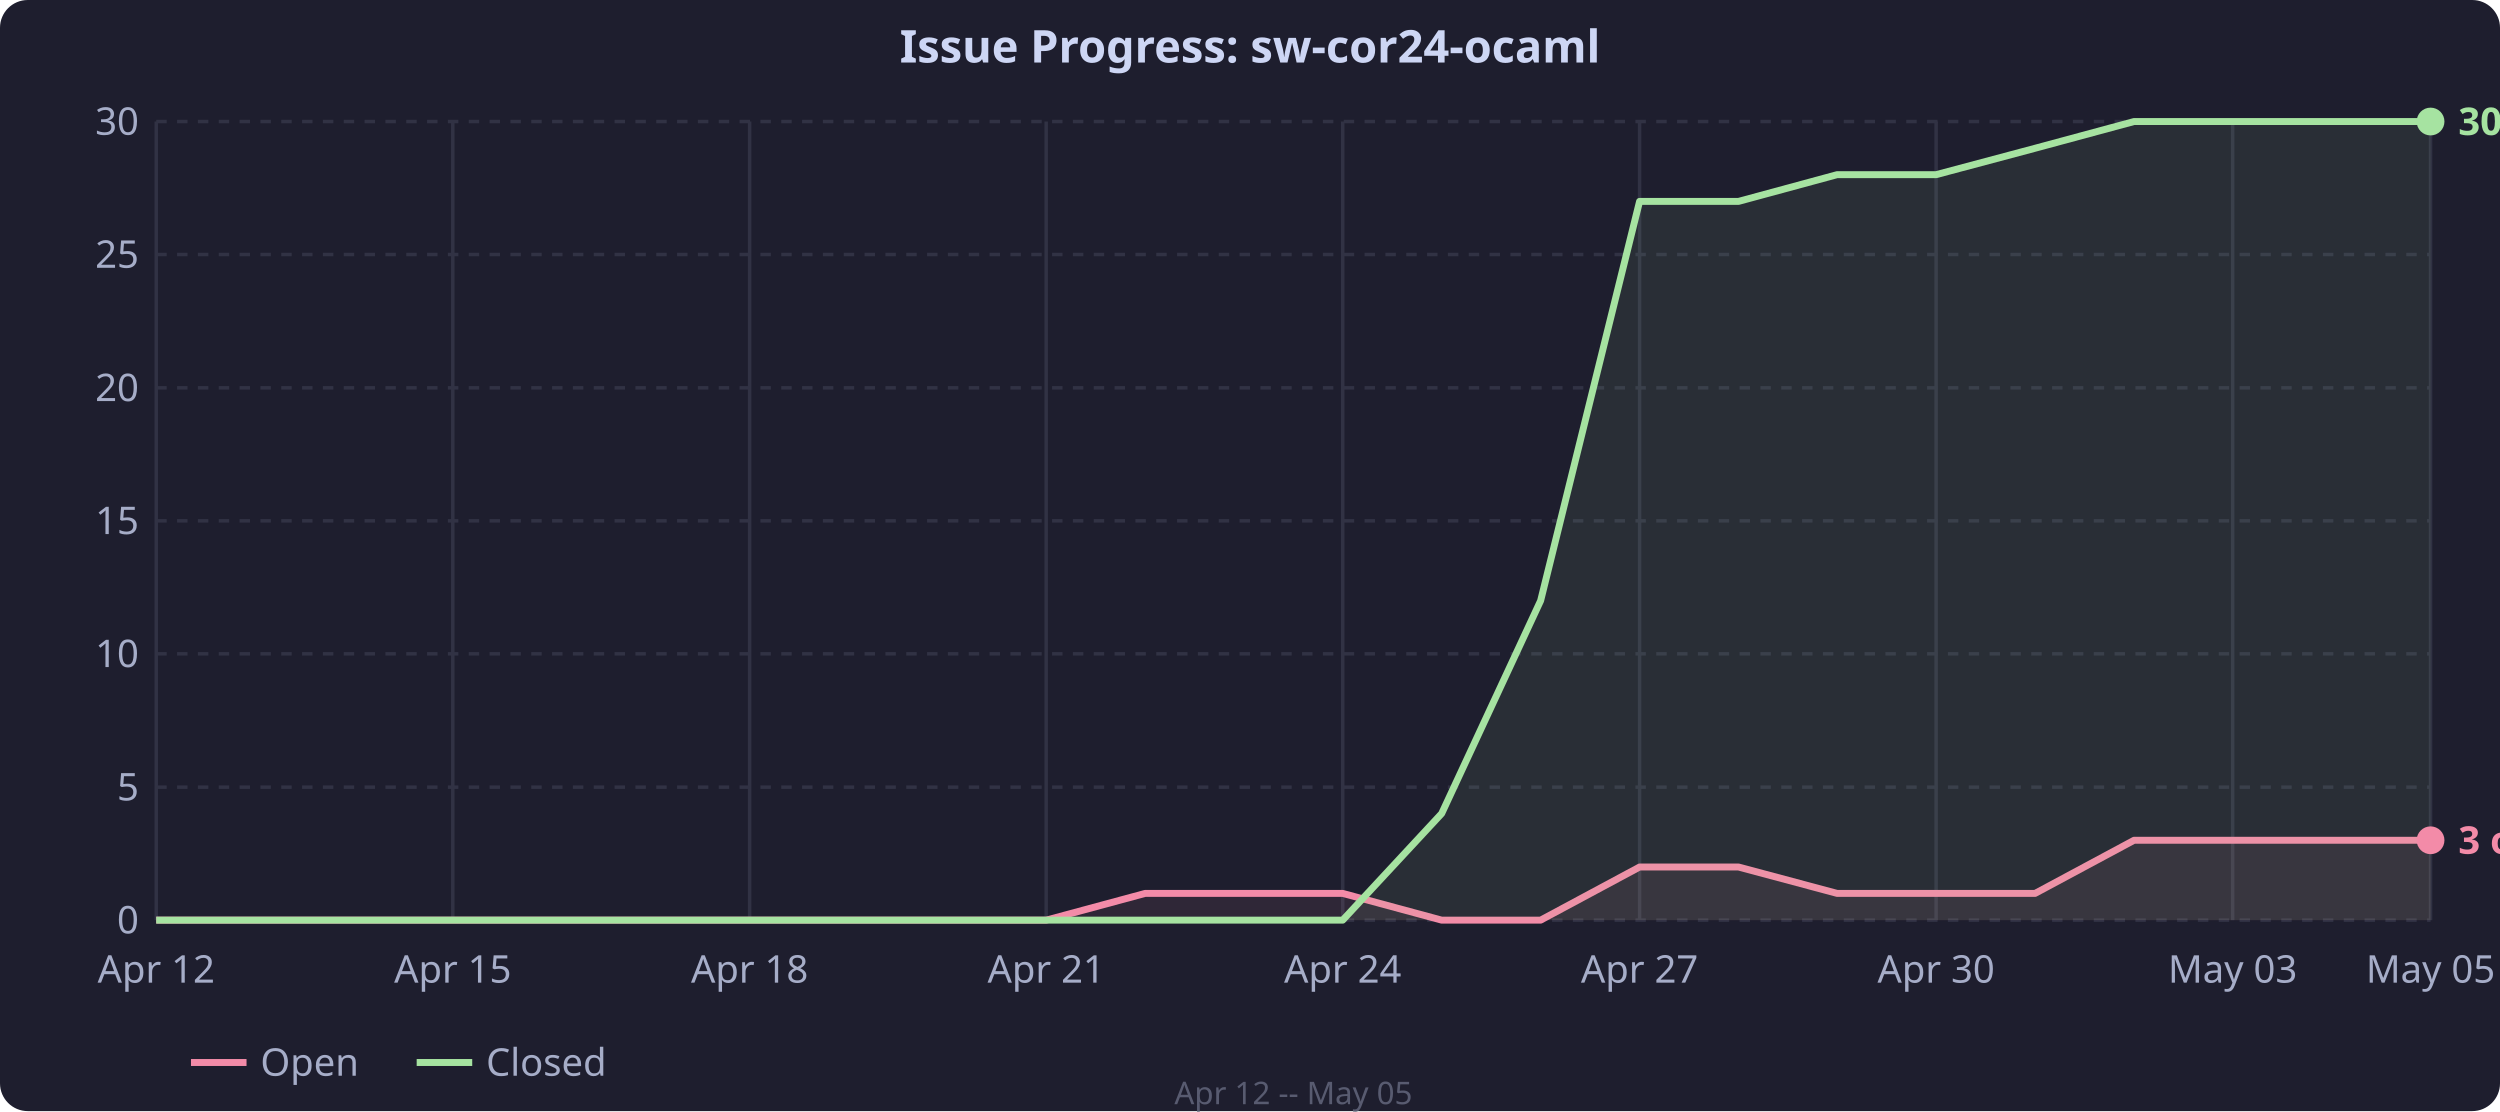
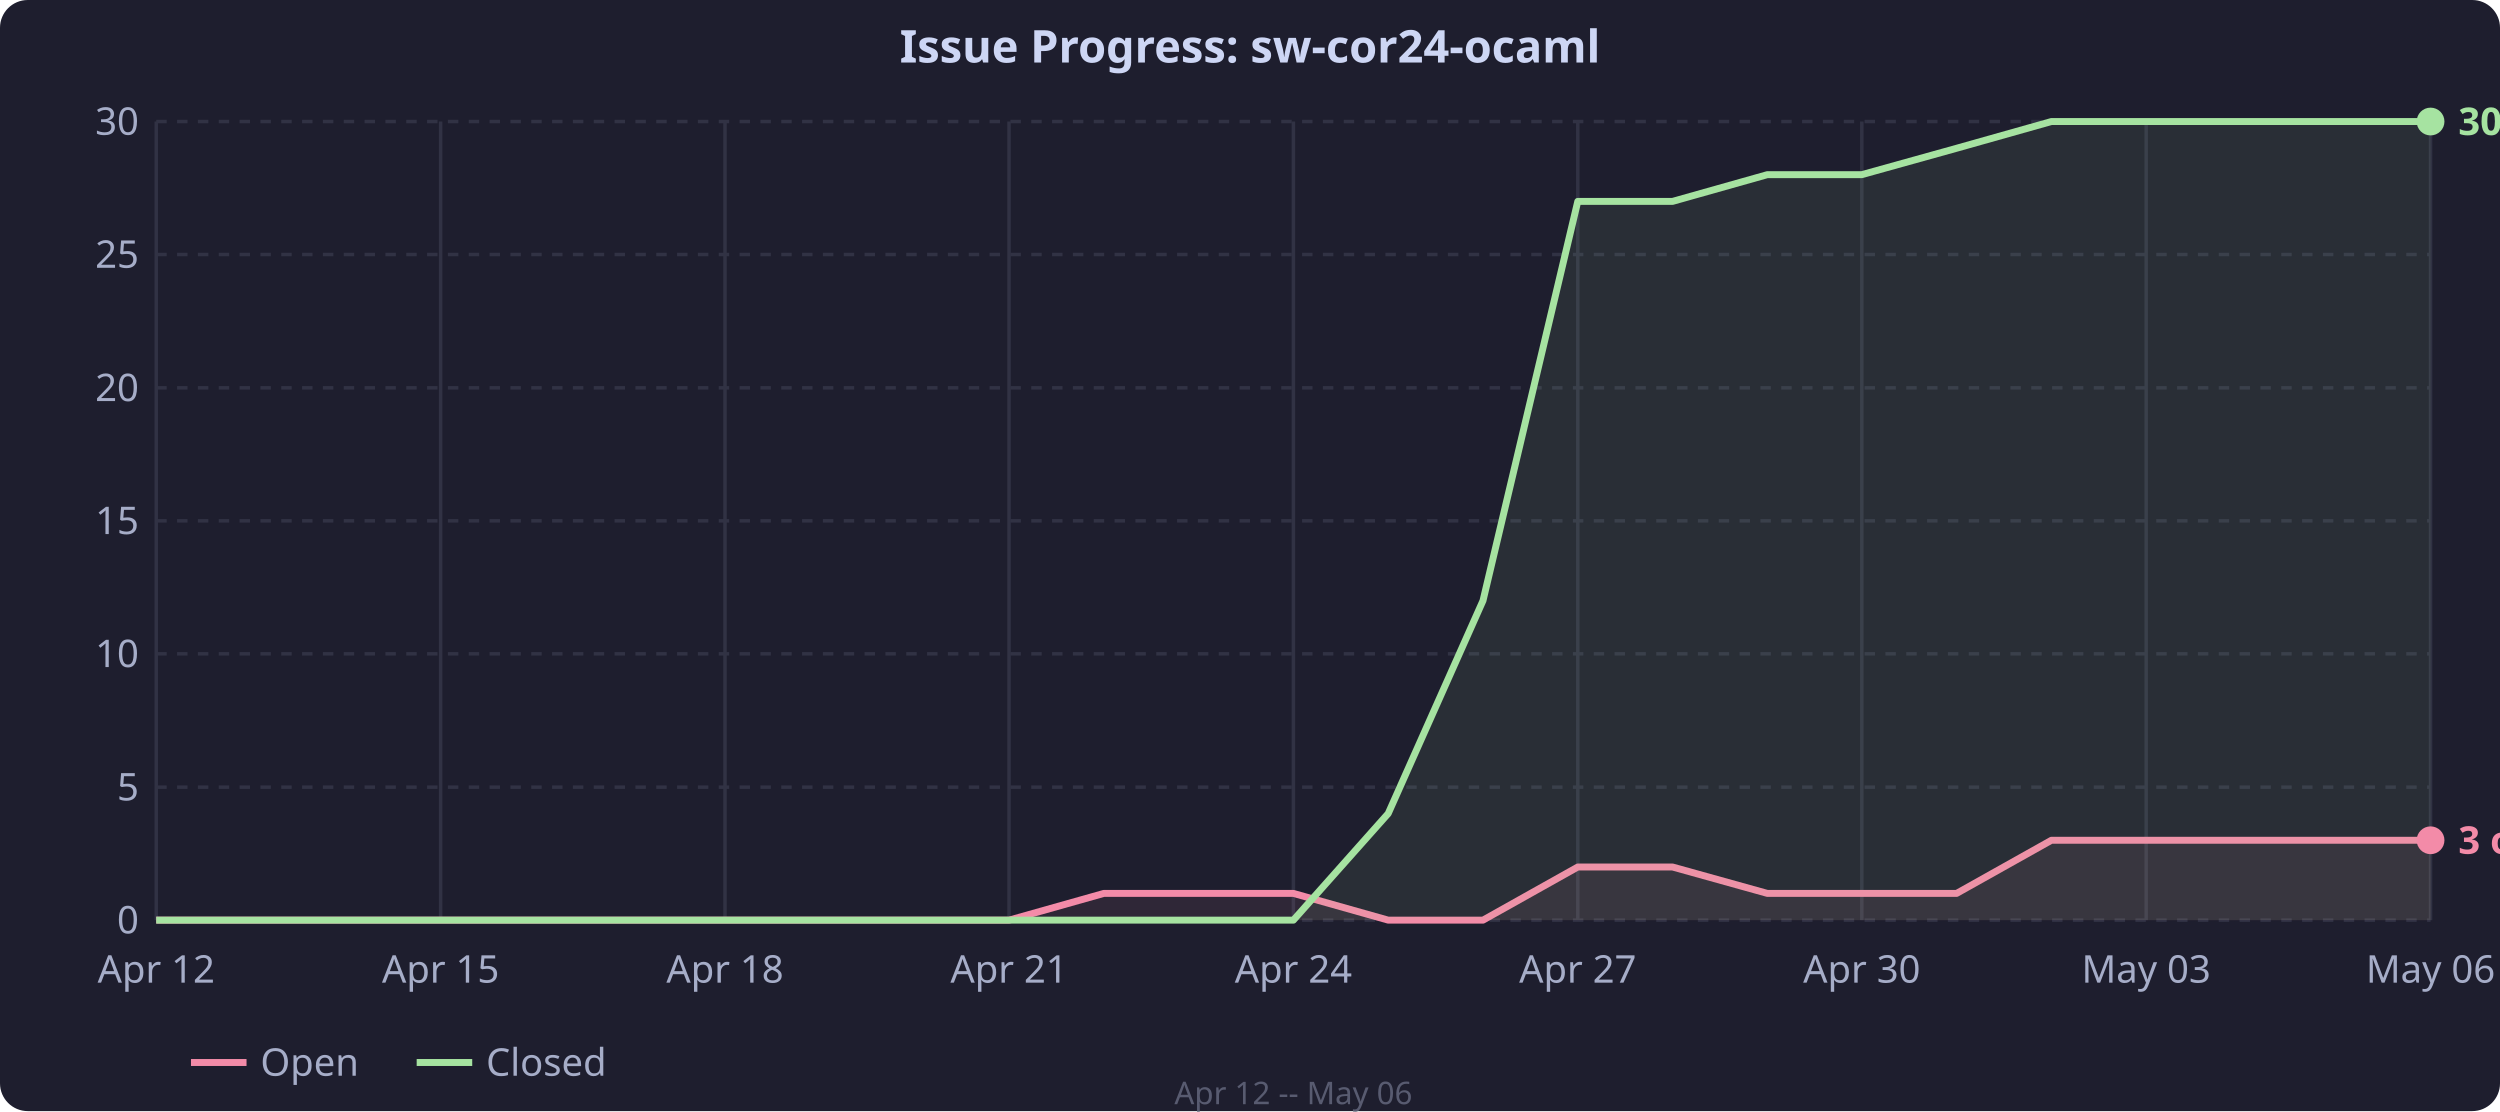
<svg xmlns="http://www.w3.org/2000/svg" viewBox="0 0 720 320" style="font-family: system-ui, sans-serif; font-size: 11px; color: #cdd6f4;">
  <rect width="720" height="320" fill="#1e1e2e" rx="8" />
  <line x1="45" y1="265.0" x2="700" y2="265.0" stroke="#313244" stroke-dasharray="3,3" />
  <text x="40" y="265.0" fill="#a6adc8" text-anchor="end" dominant-baseline="middle">0</text>
  <line x1="45" y1="226.7" x2="700" y2="226.7" stroke="#313244" stroke-dasharray="3,3" />
  <text x="40" y="226.7" fill="#a6adc8" text-anchor="end" dominant-baseline="middle">5</text>
  <line x1="45" y1="188.3" x2="700" y2="188.3" stroke="#313244" stroke-dasharray="3,3" />
  <text x="40" y="188.3" fill="#a6adc8" text-anchor="end" dominant-baseline="middle">10</text>
  <line x1="45" y1="150.0" x2="700" y2="150.0" stroke="#313244" stroke-dasharray="3,3" />
  <text x="40" y="150.0" fill="#a6adc8" text-anchor="end" dominant-baseline="middle">15</text>
  <line x1="45" y1="111.7" x2="700" y2="111.7" stroke="#313244" stroke-dasharray="3,3" />
  <text x="40" y="111.7" fill="#a6adc8" text-anchor="end" dominant-baseline="middle">20</text>
  <line x1="45" y1="73.3" x2="700" y2="73.3" stroke="#313244" stroke-dasharray="3,3" />
  <text x="40" y="73.3" fill="#a6adc8" text-anchor="end" dominant-baseline="middle">25</text>
  <line x1="45" y1="35.0" x2="700" y2="35.0" stroke="#313244" stroke-dasharray="3,3" />
  <text x="40" y="35.0" fill="#a6adc8" text-anchor="end" dominant-baseline="middle">30</text>
  <text x="45.0" y="283" fill="#a6adc8" text-anchor="middle">Apr 12</text>
  <line x1="45.0" y1="35" x2="45.0" y2="265" stroke="#313244" />
-   <text x="130.4" y="283" fill="#a6adc8" text-anchor="middle">Apr 15</text>
-   <line x1="130.4" y1="35" x2="130.4" y2="265" stroke="#313244" />
-   <text x="215.9" y="283" fill="#a6adc8" text-anchor="middle">Apr 18</text>
-   <line x1="215.9" y1="35" x2="215.9" y2="265" stroke="#313244" />
-   <text x="301.3" y="283" fill="#a6adc8" text-anchor="middle">Apr 21</text>
-   <line x1="301.3" y1="35" x2="301.3" y2="265" stroke="#313244" />
-   <text x="386.7" y="283" fill="#a6adc8" text-anchor="middle">Apr 24</text>
-   <line x1="386.7" y1="35" x2="386.7" y2="265" stroke="#313244" />
-   <text x="472.2" y="283" fill="#a6adc8" text-anchor="middle">Apr 27</text>
-   <line x1="472.2" y1="35" x2="472.2" y2="265" stroke="#313244" />
-   <text x="557.6" y="283" fill="#a6adc8" text-anchor="middle">Apr 30</text>
-   <line x1="557.6" y1="35" x2="557.6" y2="265" stroke="#313244" />
-   <text x="643.0" y="283" fill="#a6adc8" text-anchor="middle">May 03</text>
-   <line x1="643.0" y1="35" x2="643.0" y2="265" stroke="#313244" />
-   <text x="700.0" y="283" fill="#a6adc8" text-anchor="middle">May 05</text>
+   <text x="126.9" y="283" fill="#a6adc8" text-anchor="middle">Apr 15</text>
+   <line x1="126.9" y1="35" x2="126.9" y2="265" stroke="#313244" />
+   <text x="208.8" y="283" fill="#a6adc8" text-anchor="middle">Apr 18</text>
+   <line x1="208.8" y1="35" x2="208.8" y2="265" stroke="#313244" />
+   <text x="290.6" y="283" fill="#a6adc8" text-anchor="middle">Apr 21</text>
+   <line x1="290.6" y1="35" x2="290.6" y2="265" stroke="#313244" />
+   <text x="372.5" y="283" fill="#a6adc8" text-anchor="middle">Apr 24</text>
+   <line x1="372.5" y1="35" x2="372.5" y2="265" stroke="#313244" />
+   <text x="454.4" y="283" fill="#a6adc8" text-anchor="middle">Apr 27</text>
+   <line x1="454.4" y1="35" x2="454.4" y2="265" stroke="#313244" />
+   <text x="536.2" y="283" fill="#a6adc8" text-anchor="middle">Apr 30</text>
+   <line x1="536.2" y1="35" x2="536.2" y2="265" stroke="#313244" />
+   <text x="618.1" y="283" fill="#a6adc8" text-anchor="middle">May 03</text>
+   <line x1="618.1" y1="35" x2="618.1" y2="265" stroke="#313244" />
+   <text x="700.0" y="283" fill="#a6adc8" text-anchor="middle">May 06</text>
  <line x1="700.0" y1="35" x2="700.0" y2="265" stroke="#313244" />
-   <polygon fill="rgba(243,139,168,0.08)" points="45.0,265.0 73.5,265.0 102.0,265.0 130.4,265.0 158.9,265.0 187.4,265.0 215.9,265.0 244.3,265.0 272.8,265.0 301.3,265.0 329.8,257.3 358.3,257.3 386.7,257.3 415.2,265.0 443.7,265.0 472.2,249.7 500.7,249.7 529.1,257.3 557.6,257.3 586.1,257.3 614.6,242.0 643.0,242.0 671.5,242.0 700.0,242.0 700.0,265.0 45.0,265.0" />
-   <polyline fill="none" stroke="#f38ba8" stroke-width="2" stroke-linejoin="round" points="45.0,265.0 73.5,265.0 102.0,265.0 130.4,265.0 158.9,265.0 187.4,265.0 215.9,265.0 244.3,265.0 272.8,265.0 301.3,265.0 329.8,257.3 358.3,257.3 386.7,257.3 415.2,265.0 443.7,265.0 472.2,249.7 500.7,249.7 529.1,257.3 557.6,257.3 586.1,257.3 614.6,242.0 643.0,242.0 671.5,242.0 700.0,242.0" />
-   <polygon fill="rgba(166,227,161,0.08)" points="45.0,265.0 73.5,265.0 102.0,265.0 130.4,265.0 158.9,265.0 187.4,265.0 215.9,265.0 244.3,265.0 272.8,265.0 301.3,265.0 329.8,265.0 358.3,265.0 386.7,265.0 415.2,234.3 443.7,173.0 472.2,58.0 500.7,58.0 529.1,50.3 557.6,50.3 586.1,42.7 614.6,35.0 643.0,35.0 671.5,35.0 700.0,35.0 700.0,265.0 45.0,265.0" />
-   <polyline fill="none" stroke="#a6e3a1" stroke-width="2" stroke-linejoin="round" points="45.0,265.0 73.5,265.0 102.0,265.0 130.4,265.0 158.9,265.0 187.4,265.0 215.9,265.0 244.3,265.0 272.8,265.0 301.3,265.0 329.8,265.0 358.3,265.0 386.7,265.0 415.2,234.3 443.7,173.0 472.2,58.0 500.7,58.0 529.1,50.3 557.6,50.3 586.1,42.7 614.6,35.0 643.0,35.0 671.5,35.0 700.0,35.0" />
+   <polygon fill="rgba(243,139,168,0.08)" points="45.0,265.0 72.3,265.0 99.6,265.0 126.9,265.0 154.2,265.0 181.5,265.0 208.8,265.0 236.0,265.0 263.3,265.0 290.6,265.0 317.9,257.3 345.2,257.3 372.5,257.3 399.8,265.0 427.1,265.0 454.4,249.7 481.7,249.7 509.0,257.3 536.2,257.3 563.5,257.3 590.8,242.0 618.1,242.0 645.4,242.0 672.7,242.0 700.0,242.0 700.0,265.0 45.0,265.0" />
+   <polyline fill="none" stroke="#f38ba8" stroke-width="2" stroke-linejoin="round" points="45.0,265.0 72.3,265.0 99.6,265.0 126.9,265.0 154.2,265.0 181.5,265.0 208.8,265.0 236.0,265.0 263.3,265.0 290.6,265.0 317.9,257.3 345.2,257.3 372.5,257.3 399.8,265.0 427.1,265.0 454.4,249.7 481.7,249.7 509.0,257.3 536.2,257.3 563.5,257.3 590.8,242.0 618.1,242.0 645.4,242.0 672.7,242.0 700.0,242.0" />
+   <polygon fill="rgba(166,227,161,0.08)" points="45.0,265.0 72.3,265.0 99.6,265.0 126.9,265.0 154.2,265.0 181.5,265.0 208.8,265.0 236.0,265.0 263.3,265.0 290.6,265.0 317.9,265.0 345.2,265.0 372.5,265.0 399.8,234.3 427.1,173.0 454.4,58.0 481.7,58.0 509.0,50.3 536.2,50.3 563.5,42.7 590.8,35.0 618.1,35.0 645.4,35.0 672.7,35.0 700.0,35.0 700.0,265.0 45.0,265.0" />
+   <polyline fill="none" stroke="#a6e3a1" stroke-width="2" stroke-linejoin="round" points="45.0,265.0 72.3,265.0 99.6,265.0 126.9,265.0 154.2,265.0 181.5,265.0 208.8,265.0 236.0,265.0 263.3,265.0 290.6,265.0 317.9,265.0 345.2,265.0 372.5,265.0 399.8,234.3 427.1,173.0 454.4,58.0 481.7,58.0 509.0,50.3 536.2,50.3 563.5,42.7 590.8,35.0 618.1,35.0 645.4,35.0 672.7,35.0 700.0,35.0" />
  <circle cx="700.0" cy="242.0" r="4" fill="#f38ba8" />
  <circle cx="700.0" cy="35.0" r="4" fill="#a6e3a1" />
  <text x="708.0" y="242.0" fill="#f38ba8" text-anchor="start" dominant-baseline="middle" font-size="11px" font-weight="600">3 open</text>
  <text x="708.0" y="35.0" fill="#a6e3a1" text-anchor="start" dominant-baseline="middle" font-size="11px" font-weight="600">30 closed</text>
  <text x="360" y="18" fill="#cdd6f4" text-anchor="middle" font-size="13px" font-weight="600">Issue Progress: sw-cor24-ocaml</text>
  <line x1="55" y1="306" x2="71" y2="306" stroke="#f38ba8" stroke-width="2" />
  <text x="75" y="306" fill="#a6adc8" dominant-baseline="middle">Open</text>
  <line x1="120" y1="306" x2="136" y2="306" stroke="#a6e3a1" stroke-width="2" />
  <text x="140" y="306" fill="#a6adc8" dominant-baseline="middle">Closed</text>
-   <text x="372.5" y="318" fill="#585b70" text-anchor="middle" font-size="9px">Apr 12 -- May 05</text>
+   <text x="372.5" y="318" fill="#585b70" text-anchor="middle" font-size="9px">Apr 12 -- May 06</text>
</svg>
